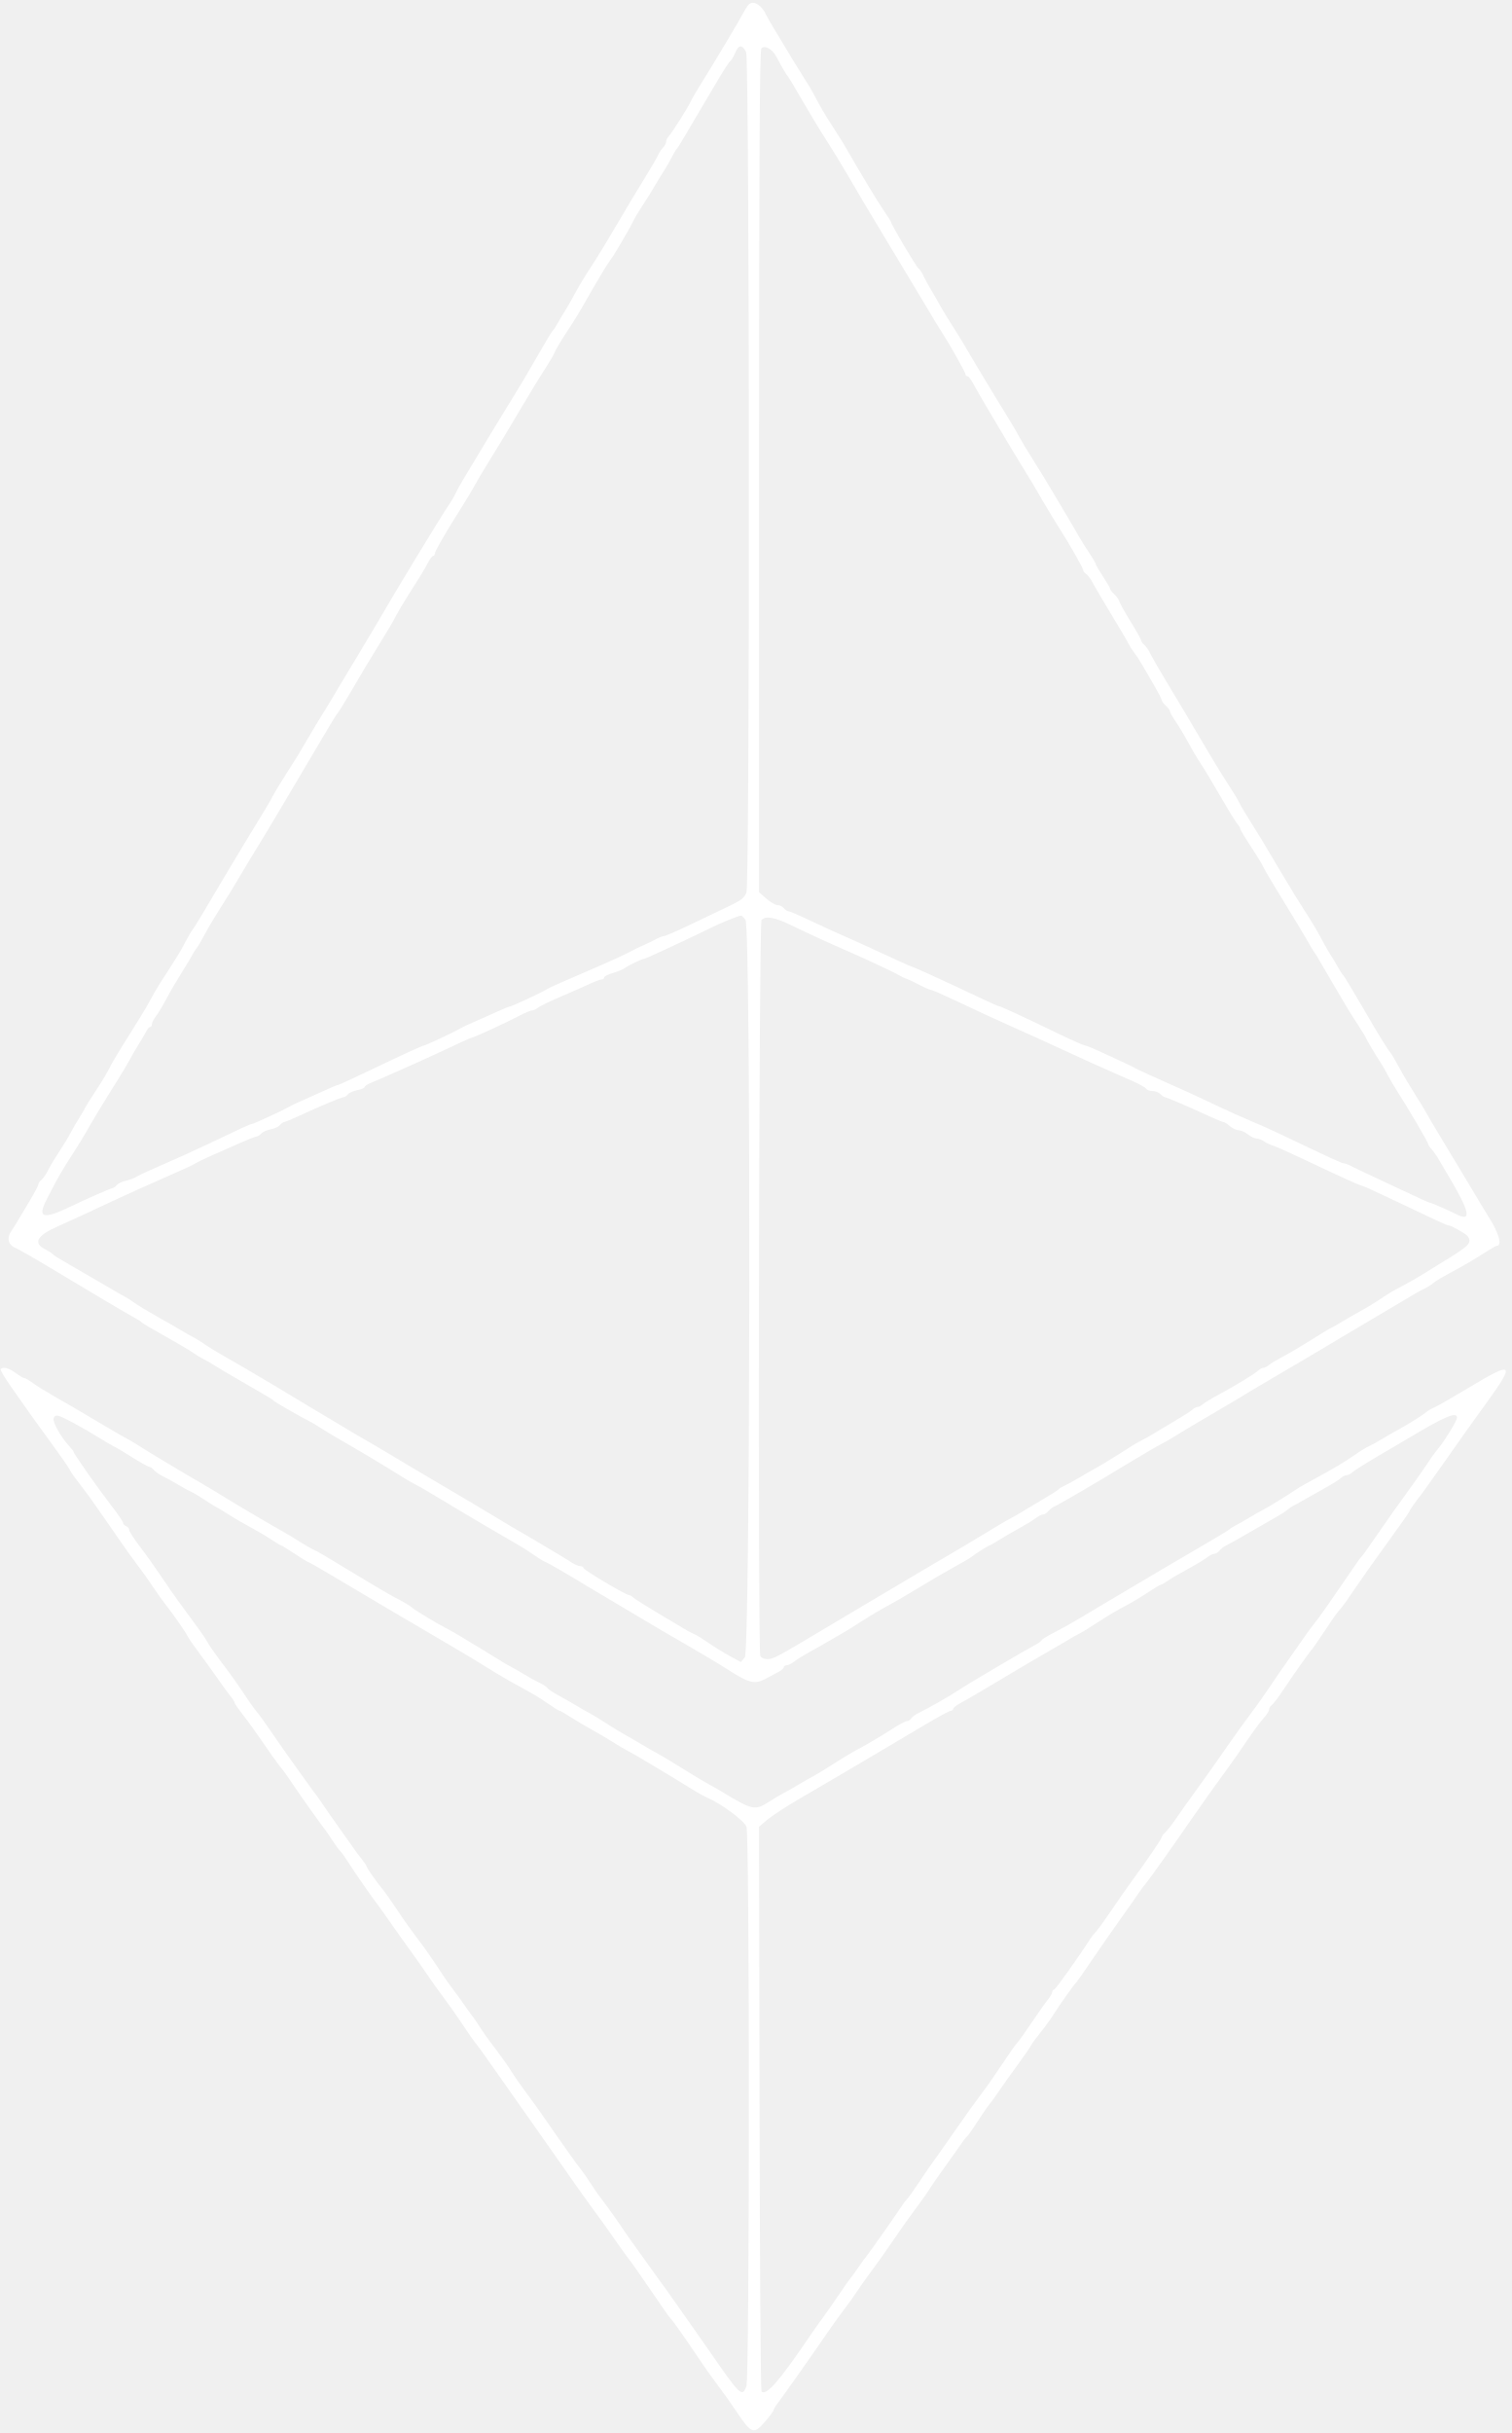
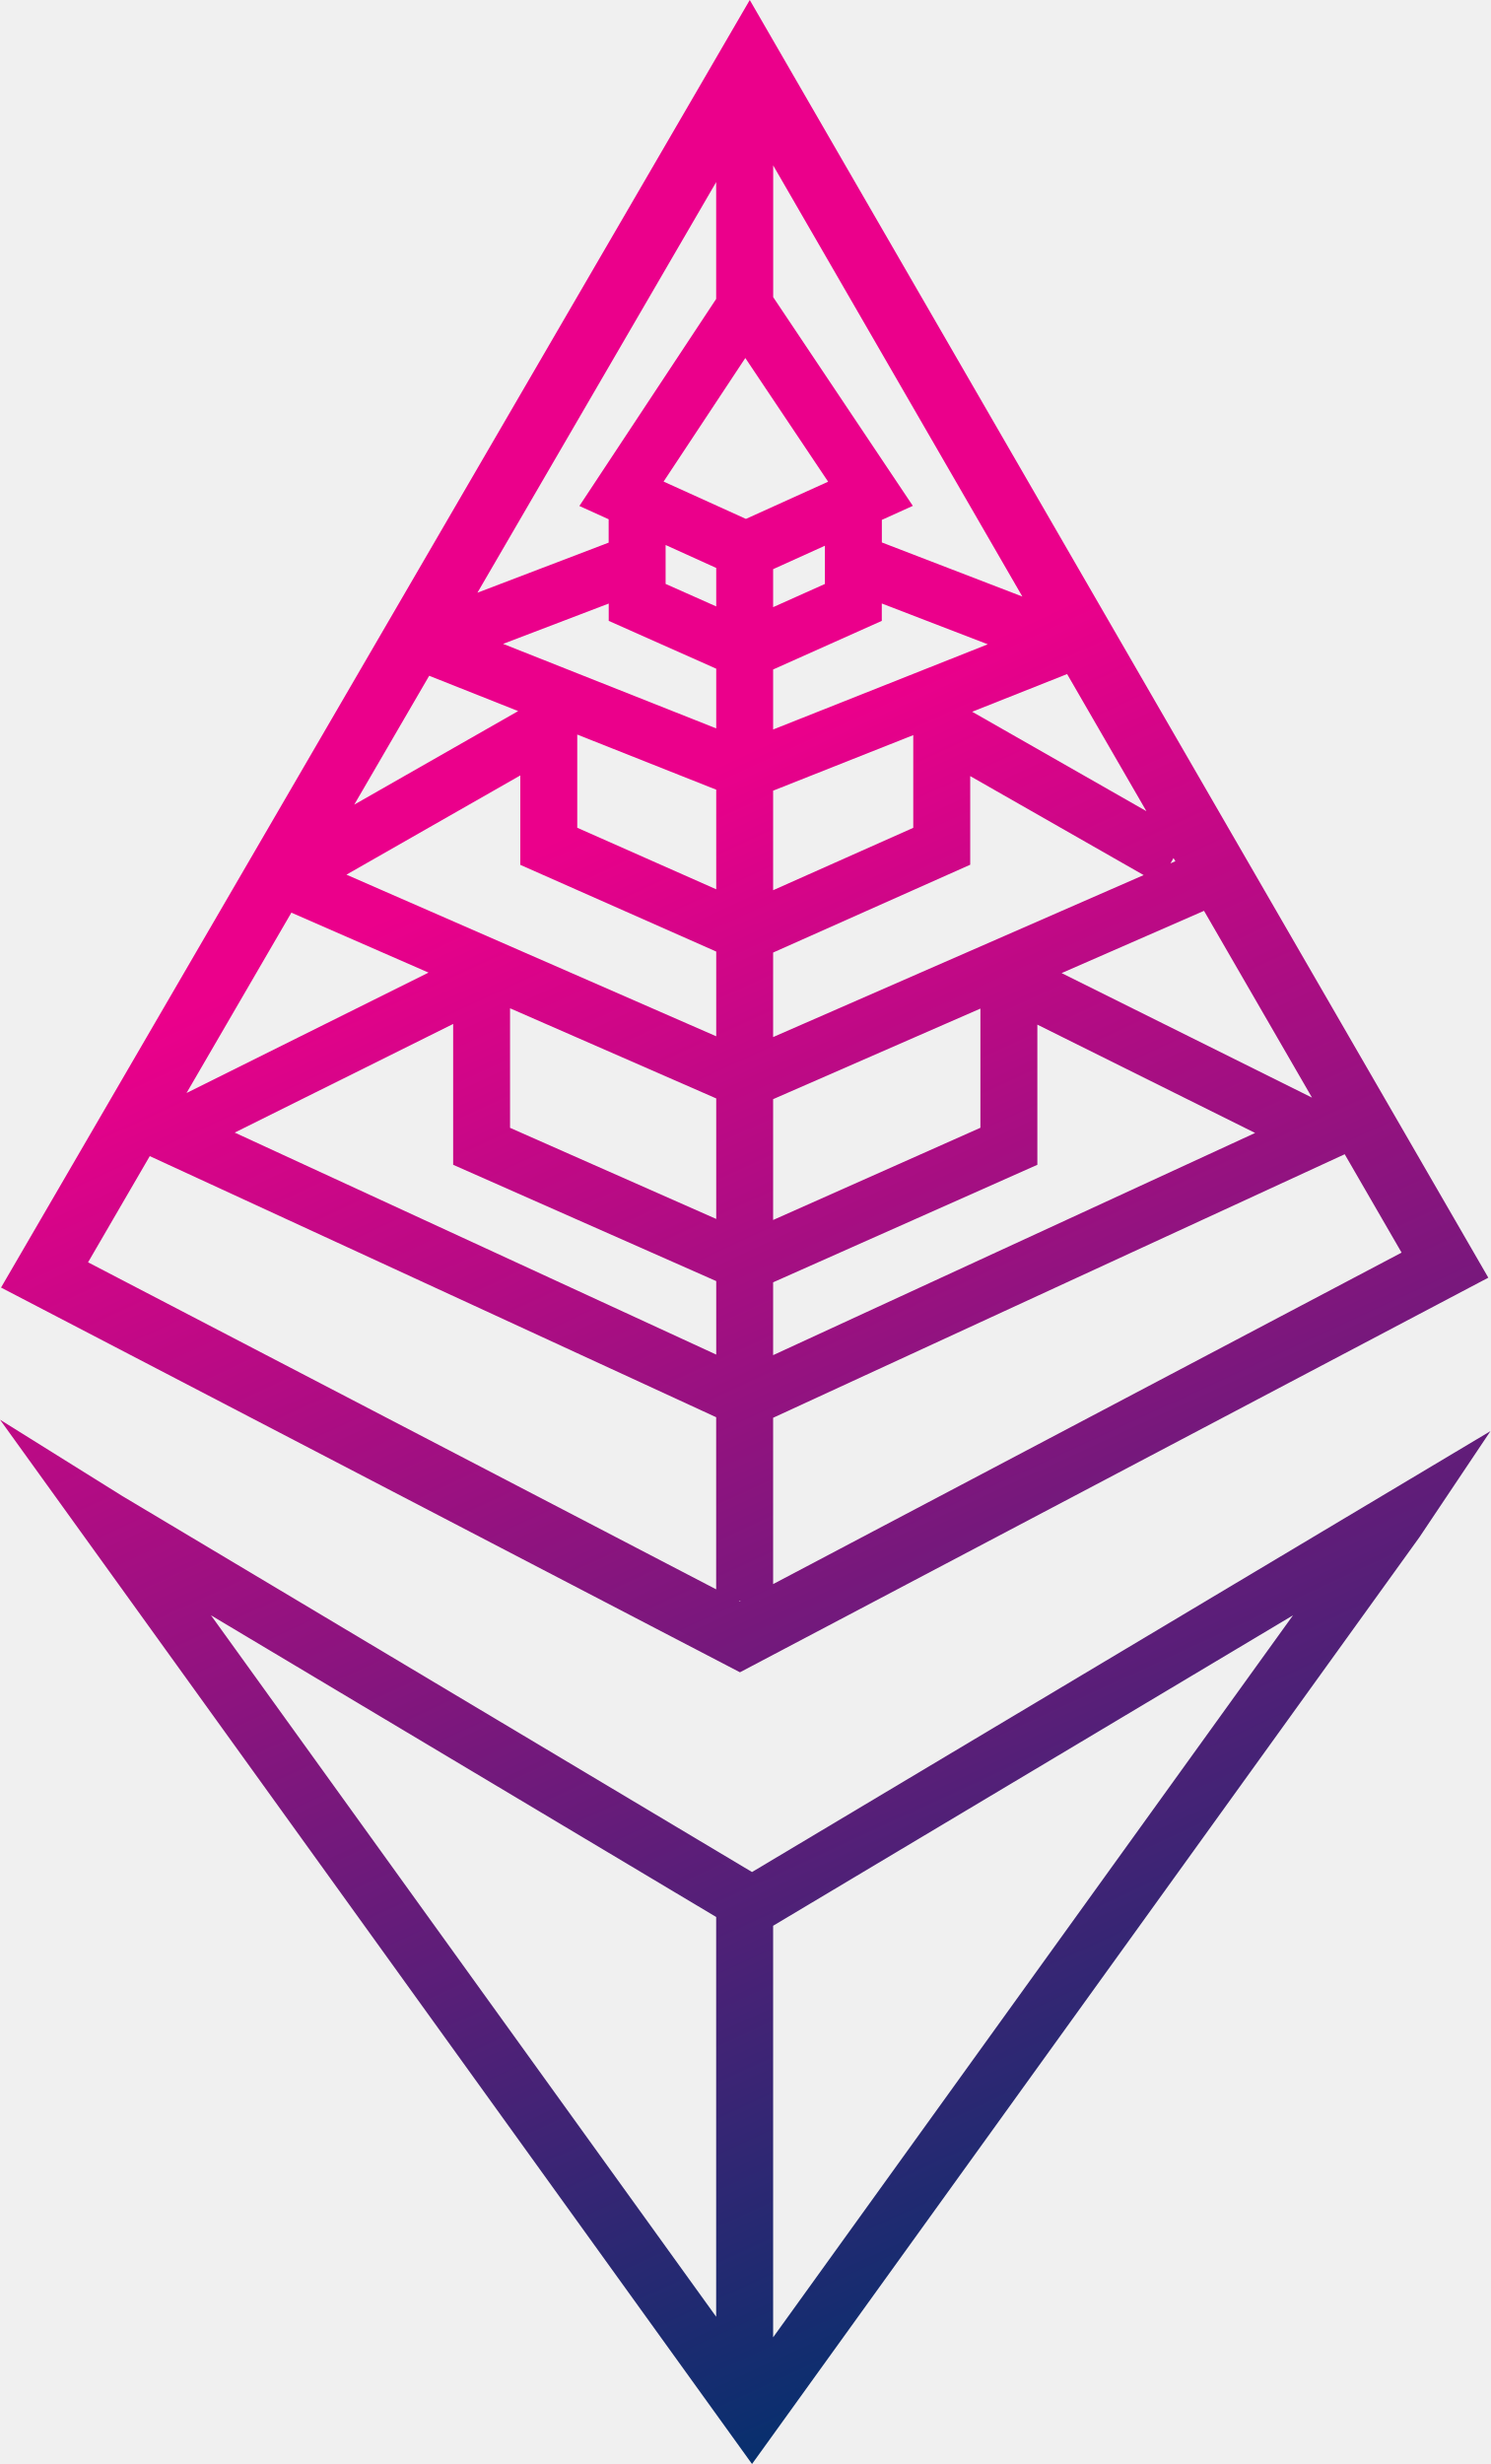
- <svg xmlns="http://www.w3.org/2000/svg" width="251px" height="404px" viewBox="0 0 251 404" version="1.1">
-   <defs />
-   <g id="Page-1" stroke="none" stroke-width="1" fill="none" fill-rule="evenodd">
-     <path d="M124.494,0.642 C124.287,0.781 123.901,1.314 123.636,1.826 C122.974,3.11 118.474,10.661 116.63,13.587 C115.797,14.907 114.963,16.329 114.776,16.747 C114.311,17.784 111.617,22.057 111.075,22.616 C110.834,22.865 110.636,23.278 110.636,23.535 C110.636,23.791 110.405,24.231 110.123,24.513 C109.84,24.795 109.454,25.385 109.263,25.824 C109.071,26.262 108.006,28.088 106.893,29.881 C105.78,31.673 103.746,35.069 102.372,37.427 C100.998,39.786 99.111,42.873 98.179,44.288 C97.247,45.703 96.034,47.71 95.484,48.748 C94.932,49.785 94.185,51.097 93.824,51.663 C93.462,52.229 92.908,53.156 92.592,53.722 C92.278,54.288 91.917,54.828 91.791,54.922 C91.665,55.016 90.504,56.946 89.212,59.21 C87.92,61.474 86.184,64.407 85.354,65.728 C84.103,67.718 80.457,73.737 76.775,79.888 C76.356,80.591 75.857,81.514 75.668,81.941 C75.478,82.368 75.029,83.14 74.67,83.656 C73.383,85.502 65.295,98.824 62.449,103.787 C62.071,104.444 60.711,106.724 59.424,108.853 C58.138,110.982 56.948,112.955 56.78,113.238 C56.612,113.521 55.889,114.737 55.174,115.941 C54.459,117.144 53.612,118.534 53.291,119.028 C52.971,119.522 52.078,121.008 51.308,122.328 C49.533,125.371 49.428,125.544 47.322,128.845 C46.359,130.355 45.469,131.822 45.343,132.105 C45.218,132.388 44.771,133.192 44.35,133.893 C43.185,135.834 41.265,138.99 40.498,140.224 C40.121,140.832 38.685,143.228 37.307,145.55 C35.929,147.872 34.205,150.774 33.476,152.001 C32.747,153.227 32.018,154.385 31.855,154.574 C31.691,154.762 31.201,155.611 30.766,156.46 C30.028,157.898 29.559,158.661 26.68,163.111 C26.083,164.033 25.274,165.422 24.881,166.198 C24.488,166.974 22.94,169.538 21.439,171.897 C19.94,174.255 18.473,176.704 18.18,177.34 C17.887,177.975 16.915,179.602 16.019,180.955 C15.123,182.309 14.287,183.641 14.161,183.917 C14.036,184.192 13.543,185.035 13.066,185.79 C12.589,186.544 11.966,187.625 11.68,188.191 C11.396,188.757 10.55,190.146 9.803,191.278 C9.056,192.41 8.219,193.812 7.943,194.393 C7.667,194.974 7.201,195.648 6.907,195.893 C6.613,196.136 6.373,196.484 6.373,196.663 C6.373,196.843 5.717,198.086 4.915,199.425 C4.113,200.765 3.223,202.258 2.934,202.744 C2.647,203.23 2.151,204.017 1.832,204.493 C1.086,205.606 1.384,206.74 2.549,207.21 C3.048,207.413 5.618,208.878 8.259,210.468 C15.262,214.683 21.385,218.308 22.433,218.86 C22.937,219.125 23.427,219.446 23.521,219.573 C23.616,219.7 25.313,220.705 27.294,221.807 C29.275,222.909 31.358,224.137 31.924,224.536 C32.49,224.935 33.339,225.451 33.81,225.683 C34.282,225.914 35.131,226.403 35.697,226.769 C36.263,227.135 37.883,228.097 39.298,228.907 C40.713,229.719 42.12,230.537 42.426,230.725 C42.731,230.915 43.503,231.362 44.141,231.719 C44.778,232.075 45.377,232.471 45.471,232.601 C45.616,232.799 49.993,235.306 51.64,236.134 C51.925,236.277 52.622,236.698 53.188,237.067 C54.222,237.743 56.094,238.861 57.794,239.818 C59.472,240.762 64.83,243.978 66.393,244.979 C67.242,245.522 68.399,246.201 68.965,246.487 C69.531,246.773 70.225,247.157 70.508,247.339 C70.791,247.521 71.77,248.104 72.682,248.633 C73.595,249.161 74.703,249.826 75.145,250.109 C75.892,250.588 84.416,255.6 86.061,256.528 C86.468,256.757 87.031,257.101 87.314,257.293 C89.282,258.63 90.456,259.371 90.603,259.371 C90.766,259.371 94.973,261.809 97.409,263.315 C98.02,263.693 100.49,265.159 102.9,266.574 C105.308,267.989 107.643,269.379 108.088,269.662 C108.533,269.945 111.025,271.398 113.625,272.892 C116.225,274.386 119.356,276.254 120.582,277.043 C124.482,279.553 125.323,279.761 127.27,278.703 C127.836,278.395 128.724,277.922 129.242,277.651 C129.761,277.38 130.186,277.015 130.186,276.84 C130.186,276.665 130.396,276.522 130.654,276.522 C130.911,276.522 131.49,276.234 131.94,275.882 C132.39,275.53 133.572,274.797 134.566,274.252 C135.562,273.708 136.951,272.922 137.653,272.505 C138.356,272.089 139.394,271.487 139.96,271.17 C140.526,270.853 141.992,269.942 143.218,269.146 C144.445,268.351 146.374,267.207 147.506,266.606 C148.637,266.004 150.952,264.655 152.65,263.608 C154.348,262.561 156.894,261.071 158.309,260.298 C159.724,259.524 161.036,258.765 161.224,258.612 C161.832,258.116 164.165,256.626 164.333,256.626 C164.423,256.626 165.149,256.214 165.947,255.71 C166.745,255.206 168.247,254.332 169.284,253.769 C170.322,253.204 171.538,252.459 171.989,252.112 C172.439,251.765 172.999,251.481 173.233,251.481 C173.467,251.481 173.866,251.232 174.118,250.928 C174.37,250.624 174.814,250.277 175.103,250.156 C175.876,249.834 181.84,246.358 186.947,243.25 C189.4,241.757 192.023,240.221 192.778,239.836 C193.532,239.451 194.555,238.865 195.052,238.534 C195.548,238.202 198.067,236.696 200.649,235.187 C203.232,233.677 205.708,232.211 206.151,231.928 C206.594,231.645 209.063,230.178 211.635,228.669 C216.692,225.703 216.564,225.779 222.943,221.98 C225.319,220.565 227.529,219.253 227.855,219.064 C229.125,218.328 234.649,215.056 235.135,214.75 C235.418,214.573 236.035,214.245 236.507,214.021 C236.978,213.798 237.624,213.398 237.94,213.135 C238.529,212.645 239.046,212.342 242.564,210.426 C243.665,209.826 245.41,208.784 246.442,208.111 C247.472,207.438 248.419,206.886 248.545,206.886 C249.557,206.886 248.98,204.773 247.215,202.02 C246.89,201.514 245.467,199.153 244.052,196.776 C242.637,194.398 240.522,190.877 239.351,188.95 C238.18,187.023 237.066,185.138 236.876,184.761 C236.687,184.383 235.841,182.994 234.999,181.673 C234.156,180.353 232.978,178.362 232.381,177.249 C231.783,176.137 231.154,175.056 230.981,174.848 C230.362,174.103 229.065,171.993 226.216,167.094 C224.625,164.359 223.224,162.043 223.103,161.949 C222.983,161.854 222.626,161.314 222.311,160.748 C221.996,160.182 221.439,159.256 221.074,158.69 C220.708,158.124 220.167,157.198 219.87,156.632 C218.866,154.714 217.976,153.207 216.629,151.143 C215.891,150.011 214.389,147.568 213.292,145.713 C209.925,140.019 209.306,138.995 206.747,134.896 C206.318,134.21 205.872,133.417 205.753,133.134 C205.636,132.851 204.736,131.384 203.756,129.875 C202.775,128.366 200.851,125.201 199.479,122.843 C198.107,120.485 195.768,116.548 194.279,114.096 C192.792,111.643 191.352,109.161 191.081,108.58 C190.81,107.999 190.348,107.324 190.054,107.08 C189.76,106.836 189.52,106.498 189.52,106.329 C189.52,106.16 188.762,104.799 187.835,103.305 C186.908,101.81 186.055,100.289 185.939,99.926 C185.824,99.562 185.425,98.988 185.052,98.651 C184.679,98.314 184.375,97.921 184.375,97.778 C184.375,97.635 183.835,96.698 183.175,95.695 C182.514,94.693 181.974,93.76 181.974,93.624 C181.974,93.488 181.474,92.635 180.861,91.73 C180.249,90.824 179.516,89.656 179.232,89.135 C178.948,88.613 177.588,86.298 176.208,83.989 C174.829,81.681 173.519,79.483 173.296,79.106 C173.074,78.729 172.236,77.384 171.432,76.117 C170.63,74.851 169.656,73.23 169.268,72.516 C168.522,71.142 168.511,71.123 166.366,67.626 C164.833,65.127 164.873,65.193 162.351,60.998 C161.354,59.34 160.303,57.564 160.015,57.053 C159.727,56.541 158.894,55.198 158.165,54.068 C157.436,52.938 156.515,51.42 156.117,50.695 C155.72,49.97 155.052,48.81 154.634,48.119 C154.217,47.427 153.641,46.373 153.357,45.778 C153.072,45.182 152.713,44.641 152.559,44.577 C152.272,44.456 148.02,37.299 148.02,36.936 C148.02,36.825 147.501,35.996 146.868,35.094 C145.91,33.732 142.667,28.354 140.459,24.468 C140.168,23.955 139.23,22.454 138.374,21.133 C136.887,18.838 136.362,17.942 135.158,15.645 C134.861,15.079 134.17,13.921 133.621,13.072 C132.751,11.726 130.773,8.477 128.23,4.217 C127.815,3.522 127.367,2.721 127.235,2.438 C126.528,0.914 125.294,0.105 124.494,0.642 M123.921,8.64 C124.501,9.775 124.555,146.523 123.976,148.184 C123.665,149.076 123.127,149.494 120.975,150.516 C119.533,151.202 116.631,152.587 114.527,153.597 C112.422,154.605 110.517,155.431 110.292,155.431 C110.069,155.431 109.475,155.658 108.974,155.935 C108.474,156.212 107.524,156.672 106.863,156.957 C106.203,157.242 105.432,157.612 105.149,157.779 C104.36,158.245 101.177,159.707 97.946,161.09 C96.343,161.776 94.568,162.544 94.002,162.796 C93.436,163.048 92.587,163.423 92.116,163.628 C91.644,163.834 91.027,164.144 90.744,164.317 C89.889,164.842 85.052,167.094 84.78,167.094 C84.641,167.094 83.65,167.494 82.577,167.982 C80.75,168.813 79.806,169.232 77.711,170.146 C77.239,170.351 76.622,170.662 76.339,170.835 C75.544,171.323 70.656,173.612 70.41,173.612 C70.165,173.612 66.927,175.101 60.625,178.112 C58.301,179.221 56.318,180.13 56.218,180.13 C56.038,180.13 55.184,180.496 51.816,182.016 C50.873,182.442 49.716,182.962 49.244,183.172 C48.773,183.383 48.155,183.694 47.872,183.864 C47.065,184.346 42.065,186.647 41.821,186.647 C41.564,186.647 40.216,187.264 34.785,189.864 C32.586,190.917 29.133,192.485 27.113,193.348 C25.093,194.211 23.111,195.125 22.709,195.38 C22.307,195.634 21.487,195.944 20.887,196.069 C20.287,196.194 19.612,196.518 19.388,196.789 C19.163,197.06 18.857,197.281 18.709,197.281 C18.462,197.281 14.533,199.003 12.032,200.207 C7.095,202.585 6.122,202.327 7.793,199.082 C9.74,195.305 10.196,194.509 12.123,191.529 C13.067,190.071 14.13,188.337 14.487,187.676 C15.161,186.425 17.181,183.093 19.647,179.167 C20.439,177.904 21.325,176.408 21.616,175.842 C21.907,175.276 22.535,174.195 23.012,173.44 C23.49,172.686 24.055,171.721 24.27,171.296 C24.485,170.872 24.79,170.525 24.948,170.525 C25.107,170.525 25.236,170.314 25.236,170.056 C25.236,169.799 25.531,169.213 25.891,168.755 C26.251,168.297 27.032,167.003 27.623,165.878 C28.216,164.755 29.384,162.755 30.218,161.434 C31.052,160.114 31.839,158.801 31.967,158.518 C32.095,158.235 32.391,157.772 32.623,157.489 C32.856,157.206 33.496,156.123 34.045,155.083 C34.595,154.043 35.74,152.113 36.589,150.795 C37.437,149.477 38.664,147.494 39.315,146.389 C40.91,143.679 41.652,142.446 43.071,140.148 C43.731,139.079 44.58,137.677 44.957,137.033 C45.334,136.388 46.86,133.82 48.346,131.324 C49.834,128.83 52.135,124.935 53.462,122.671 C54.788,120.407 55.973,118.478 56.096,118.383 C56.219,118.289 57.158,116.775 58.184,115.019 C60.381,111.256 61.015,110.195 62.62,107.596 C64.506,104.539 65.295,103.198 65.858,102.089 C66.145,101.523 67.02,100.057 67.802,98.831 C69.989,95.4 70.455,94.632 71.083,93.428 C71.403,92.815 71.79,92.313 71.944,92.313 C72.097,92.313 72.223,92.134 72.223,91.914 C72.223,91.514 74.039,88.385 76.87,83.909 C77.705,82.588 78.625,81.044 78.916,80.478 C79.206,79.912 80.354,77.983 81.469,76.19 C82.583,74.398 84.16,71.795 84.975,70.408 C85.79,69.019 86.846,67.244 87.323,66.463 C87.798,65.681 88.493,64.529 88.866,63.903 C89.238,63.277 90.063,61.965 90.697,60.987 C91.332,60.009 91.974,58.888 92.124,58.496 C92.275,58.103 93.145,56.636 94.057,55.237 C95.972,52.301 95.787,52.606 98.423,47.995 C99.534,46.05 100.785,43.996 101.202,43.43 C101.619,42.864 102.22,41.938 102.539,41.372 C102.858,40.806 103.489,39.726 103.944,38.971 C104.398,38.216 104.933,37.24 105.132,36.801 C105.331,36.362 105.918,35.356 106.436,34.566 C107.65,32.713 108.073,32.034 108.927,30.567 C109.312,29.906 109.929,28.903 110.299,28.337 C110.669,27.771 111.243,26.768 111.575,26.107 C111.908,25.447 112.275,24.829 112.39,24.735 C112.506,24.641 113.124,23.662 113.762,22.56 C114.401,21.458 115.193,20.108 115.523,19.559 C116.64,17.702 117.319,16.555 119.144,13.446 C120.145,11.74 121.111,10.253 121.292,10.141 C121.473,10.029 121.849,9.395 122.126,8.73 C122.684,7.395 123.271,7.365 123.921,8.64 M128.948,9.418 C129.855,11.13 130.684,12.543 130.889,12.729 C130.992,12.823 132.055,14.598 133.25,16.674 C134.444,18.749 136.221,21.682 137.198,23.191 C138.174,24.701 139.812,27.381 140.838,29.146 C141.865,30.911 143.013,32.871 143.39,33.501 C144.298,35.015 147.668,40.632 148.535,42.075 C148.912,42.702 150.069,44.625 151.107,46.346 C152.144,48.068 153.33,50.046 153.742,50.741 C155.292,53.359 155.945,54.434 156.518,55.31 C157.698,57.112 160.367,61.864 160.367,62.163 C160.367,62.331 160.509,62.469 160.682,62.469 C160.855,62.469 161.279,63.012 161.625,63.675 C161.97,64.338 163.411,66.824 164.826,69.198 C166.24,71.573 167.707,74.037 168.084,74.674 C168.461,75.311 169.464,76.955 170.313,78.327 C171.162,79.699 171.976,81.053 172.121,81.336 C172.266,81.619 172.758,82.468 173.213,83.222 C173.668,83.977 174.364,85.135 174.759,85.795 C175.154,86.456 175.742,87.406 176.067,87.907 C177.498,90.113 179.916,94.369 179.916,94.681 C179.916,94.869 180.125,95.146 180.379,95.297 C180.633,95.448 181.058,95.984 181.323,96.488 C181.74,97.285 183.858,100.866 186.331,104.956 C186.746,105.644 187.286,106.592 187.531,107.063 C187.776,107.535 188.2,108.187 188.473,108.511 C188.745,108.836 189.363,109.788 189.845,110.626 C190.326,111.464 191.222,113.01 191.835,114.061 C192.448,115.112 192.949,116.105 192.949,116.267 C192.949,116.429 193.258,116.842 193.635,117.183 C194.013,117.524 194.321,117.945 194.321,118.118 C194.321,118.29 194.764,119.076 195.304,119.865 C195.845,120.654 196.756,122.183 197.331,123.261 C197.904,124.34 198.818,125.884 199.361,126.692 C199.904,127.5 201.418,130.012 202.726,132.276 C204.033,134.54 205.301,136.597 205.542,136.846 C205.784,137.095 205.982,137.431 205.982,137.593 C205.982,137.754 206.76,139.061 207.71,140.495 C208.66,141.931 209.59,143.447 209.777,143.865 C209.964,144.283 210.846,145.811 211.736,147.258 C214.056,151.028 217.059,156.014 217.545,156.902 C217.774,157.32 218.127,157.892 218.329,158.175 C218.532,158.458 218.885,159.029 219.114,159.443 C219.343,159.857 220.425,161.71 221.519,163.559 C222.613,165.409 223.689,167.232 223.91,167.609 C224.131,167.986 224.895,169.188 225.608,170.279 C226.321,171.369 226.904,172.331 226.904,172.416 C226.904,172.553 228.413,175.083 229.568,176.879 C229.808,177.252 230.238,178.02 230.524,178.586 C230.811,179.152 231.492,180.31 232.039,181.159 C233.801,183.896 237.193,189.674 237.193,189.938 C237.193,190.079 237.449,190.478 237.762,190.825 C238.076,191.171 238.5,191.746 238.705,192.101 C238.911,192.457 239.696,193.784 240.451,195.051 C244.203,201.351 244.535,203.025 241.742,201.561 C240.57,200.947 237.639,199.683 237.388,199.683 C237.286,199.683 235.387,198.819 233.168,197.764 C230.949,196.708 228.284,195.459 227.247,194.987 C226.209,194.516 224.95,193.912 224.45,193.647 C223.949,193.382 223.376,193.165 223.175,193.165 C222.851,193.165 221.232,192.42 212.327,188.174 C211.007,187.544 208.923,186.618 207.697,186.116 C206.471,185.615 203.924,184.468 202.038,183.568 C200.152,182.667 197.914,181.624 197.065,181.247 C191.571,178.811 188.94,177.613 188.491,177.341 C188.208,177.169 187.436,176.788 186.776,176.493 C186.116,176.199 184.451,175.43 183.076,174.785 C181.701,174.14 180.415,173.612 180.217,173.612 C180.02,173.612 177.98,172.705 175.686,171.595 C169.962,168.827 166.214,167.094 165.953,167.094 C165.832,167.094 164.565,166.542 163.137,165.867 C161.707,165.191 159.921,164.347 159.167,163.991 C156.183,162.58 151.744,160.577 151.602,160.577 C151.519,160.577 150.41,160.096 149.136,159.508 C144.074,157.173 142.642,156.519 141.161,155.863 C140.312,155.487 139,154.905 138.245,154.572 C137.491,154.237 135.622,153.368 134.091,152.64 C132.561,151.911 131.153,151.315 130.961,151.315 C130.769,151.315 130.42,151.083 130.186,150.8 C129.951,150.517 129.474,150.286 129.127,150.286 C128.779,150.286 127.949,149.806 127.282,149.221 L126.07,148.156 L126.07,78.282 C126.07,27.066 126.173,8.304 126.455,8.022 C127.032,7.444 128.27,8.137 128.948,9.418 M123.821,152.763 C124.735,154.068 124.623,274.056 123.708,275.188 L123.06,275.987 L121.221,274.991 C120.209,274.443 118.64,273.475 117.734,272.841 C116.828,272.208 115.747,271.541 115.333,271.362 C114.919,271.182 114.349,270.892 114.066,270.717 C113.783,270.541 111.777,269.347 109.607,268.062 C107.438,266.777 105.459,265.531 105.209,265.292 C104.961,265.054 104.629,264.859 104.472,264.859 C103.94,264.859 96.917,260.688 96.917,260.371 C96.917,260.198 96.671,260.057 96.37,260.057 C96.069,260.057 95.413,259.776 94.913,259.433 C94.096,258.874 87.357,254.865 84.987,253.529 C84.475,253.24 83.67,252.758 83.198,252.457 C82.339,251.908 76.011,248.139 73.786,246.85 C72.506,246.109 64.743,241.501 62.681,240.258 C61.987,239.84 60.922,239.222 60.314,238.885 C59.707,238.549 57.809,237.425 56.098,236.387 C54.387,235.35 52.569,234.265 52.059,233.976 C51.548,233.688 50.745,233.205 50.273,232.904 C49.801,232.603 47.757,231.372 45.73,230.17 C40.661,227.162 40.04,226.799 37.359,225.278 C36.068,224.545 34.548,223.613 33.982,223.208 C33.416,222.803 32.567,222.276 32.096,222.037 C31.624,221.799 30.677,221.264 29.991,220.849 C29.305,220.433 27.53,219.415 26.046,218.585 C24.563,217.755 22.887,216.741 22.321,216.33 C21.755,215.919 21.06,215.472 20.778,215.334 C20.495,215.198 19.699,214.746 19.009,214.331 C18.319,213.915 16.544,212.885 15.065,212.04 C13.585,211.197 12.125,210.347 11.819,210.154 C11.514,209.961 10.742,209.51 10.104,209.154 C9.467,208.797 8.868,208.395 8.773,208.258 C8.679,208.122 8.1,207.754 7.487,207.44 C5.445,206.393 6.145,205.15 9.643,203.614 C10.768,203.12 12.615,202.283 13.747,201.754 C19.499,199.066 21.118,198.316 23.007,197.467 C24.139,196.957 25.373,196.412 25.751,196.255 C26.128,196.098 27.44,195.511 28.666,194.952 C29.892,194.393 31.127,193.841 31.41,193.724 C31.693,193.607 32.156,193.363 32.439,193.179 C32.722,192.997 33.879,192.438 35.011,191.937 C36.143,191.437 38.251,190.505 39.697,189.867 C41.141,189.228 42.473,188.705 42.656,188.705 C42.837,188.705 43.165,188.49 43.384,188.227 C43.602,187.964 44.3,187.651 44.935,187.531 C45.569,187.412 46.277,187.088 46.508,186.809 C46.739,186.531 47.056,186.304 47.213,186.304 C47.37,186.304 48.47,185.852 49.657,185.299 C53.024,183.732 56.7,182.188 57.062,182.188 C57.243,182.188 57.57,181.973 57.788,181.709 C58.007,181.446 58.72,181.13 59.374,181.008 C60.027,180.885 60.562,180.656 60.562,180.498 C60.562,180.341 61.064,180.015 61.677,179.773 C62.29,179.53 63.795,178.881 65.021,178.33 C66.247,177.778 67.945,177.024 68.794,176.653 C69.642,176.282 70.954,175.687 71.709,175.332 C76.109,173.258 78.354,172.24 78.529,172.24 C78.81,172.24 84.435,169.637 86.336,168.627 C87.212,168.161 88.126,167.78 88.366,167.78 C88.607,167.78 89.047,167.577 89.345,167.328 C89.643,167.079 91.43,166.216 93.316,165.41 C95.202,164.604 97.373,163.649 98.14,163.289 C98.907,162.929 99.718,162.635 99.941,162.635 C100.164,162.635 100.347,162.487 100.347,162.306 C100.347,162.125 101.003,161.789 101.805,161.56 C102.606,161.331 103.494,160.965 103.777,160.746 C104.323,160.324 106.659,159.205 106.995,159.205 C107.105,159.205 108.547,158.571 110.201,157.796 C111.855,157.021 114.057,155.99 115.095,155.505 C116.132,155.02 117.586,154.317 118.325,153.944 C119.619,153.29 122.559,152.101 123.049,152.033 C123.18,152.015 123.528,152.344 123.821,152.763 M131.254,153.557 C135.469,155.577 136.899,156.232 141.332,158.175 C144.373,159.508 148.863,161.623 149.392,161.972 C149.675,162.159 150.198,162.408 150.554,162.526 C150.91,162.643 151.883,163.102 152.716,163.545 C153.549,163.988 154.38,164.35 154.564,164.35 C154.748,164.35 156.553,165.133 158.576,166.089 C162.74,168.059 165.399,169.289 167.398,170.17 C169.893,171.27 175.575,173.852 178.373,175.158 C180.098,175.963 182.833,177.196 185.061,178.173 C185.721,178.462 187.129,179.081 188.19,179.547 C189.25,180.014 190.224,180.568 190.353,180.777 C190.483,180.987 190.955,181.159 191.402,181.159 C191.848,181.159 192.446,181.39 192.729,181.673 C193.012,181.956 193.345,182.188 193.467,182.188 C193.729,182.188 197.659,183.871 200.753,185.309 C201.933,185.856 203.028,186.304 203.187,186.304 C203.347,186.304 203.833,186.613 204.267,186.99 C204.702,187.368 205.357,187.676 205.723,187.676 C206.089,187.676 206.781,187.985 207.261,188.362 C207.74,188.74 208.387,189.049 208.696,189.049 C209.006,189.049 209.564,189.259 209.936,189.517 C210.308,189.774 210.998,190.102 211.47,190.246 C211.941,190.388 214.102,191.349 216.271,192.379 C222.573,195.374 226.031,196.938 226.351,196.938 C226.46,196.938 228.366,197.804 230.585,198.863 C238.635,202.7 240.27,203.456 240.535,203.456 C240.99,203.456 243.522,204.891 243.79,205.3 C244.525,206.427 244.066,206.87 238.98,209.943 C238.17,210.432 236.953,211.188 236.274,211.624 C235.595,212.062 234.174,212.874 233.116,213.431 C231.108,214.485 230.998,214.551 228.83,215.99 C228.098,216.477 226.786,217.262 225.915,217.735 C225.044,218.207 223.714,218.974 222.959,219.437 C222.205,219.9 221.356,220.381 221.073,220.506 C220.79,220.63 219.324,221.516 217.815,222.474 C216.306,223.432 214.222,224.661 213.185,225.205 C212.147,225.751 211.055,226.405 210.757,226.66 C210.459,226.916 210.046,227.125 209.838,227.125 C209.631,227.125 209.257,227.318 209.008,227.554 C208.4,228.13 205.292,230.029 202.553,231.501 C201.326,232.158 200.08,232.911 199.782,233.17 C199.484,233.43 199.071,233.643 198.863,233.643 C198.656,233.643 198.282,233.839 198.033,234.079 C197.784,234.318 196.422,235.192 195.007,236.02 C193.592,236.849 192.049,237.771 191.577,238.07 C191.106,238.37 190.334,238.805 189.863,239.038 C189.391,239.271 188.696,239.656 188.319,239.894 C187.942,240.131 186.63,240.961 185.404,241.737 C184.178,242.513 182.557,243.485 181.803,243.897 C181.048,244.309 179.814,245.018 179.059,245.472 C178.304,245.928 177.305,246.472 176.837,246.682 C176.369,246.893 175.906,247.175 175.808,247.31 C175.71,247.446 174.472,248.233 173.057,249.059 C171.642,249.886 170.099,250.806 169.627,251.105 C169.156,251.405 168.384,251.849 167.912,252.092 C167.441,252.336 166.493,252.877 165.807,253.295 C162.612,255.24 158.185,257.886 157.185,258.449 C156.577,258.791 155.52,259.408 154.837,259.821 C153.684,260.516 146.408,264.829 143.733,266.403 C143.092,266.78 140.627,268.247 138.258,269.662 C128.706,275.366 128.469,275.493 127.435,275.493 C126.886,275.493 126.398,275.264 126.278,274.95 C125.844,273.82 126.045,153.192 126.481,152.755 C127.183,152.054 128.62,152.295 131.254,153.557 M0.111,227.328 C-0.001,227.439 0.741,228.713 1.758,230.158 C2.776,231.603 3.96,233.288 4.39,233.902 C5.425,235.38 5.61,235.637 8.575,239.702 C9.974,241.619 11.306,243.539 11.536,243.968 C11.765,244.397 12.088,244.912 12.254,245.113 C12.419,245.314 13.013,246.095 13.575,246.85 C14.137,247.604 14.715,248.376 14.86,248.565 C15.005,248.754 15.384,249.294 15.703,249.766 C16.022,250.237 16.833,251.395 17.506,252.338 C18.179,253.282 19.302,254.902 20.002,255.94 C20.701,256.978 21.979,258.753 22.84,259.885 C23.7,261.017 24.855,262.638 25.405,263.487 C25.955,264.336 26.888,265.648 27.48,266.403 C28.86,268.164 30.869,271.057 31.174,271.72 C31.304,272.003 32.104,273.16 32.952,274.293 C33.8,275.425 35.228,277.403 36.125,278.689 C37.021,279.976 38.025,281.35 38.355,281.744 C38.685,282.137 38.955,282.576 38.955,282.718 C38.955,282.861 39.579,283.768 40.342,284.734 C41.105,285.699 42.592,287.758 43.647,289.31 C44.701,290.861 45.931,292.593 46.379,293.159 C47.454,294.513 47.528,294.615 48.73,296.418 C49.852,298.101 53.5,303.231 53.987,303.811 C54.153,304.01 54.735,304.859 55.279,305.698 C55.823,306.538 56.397,307.317 56.554,307.43 C56.711,307.545 57.33,308.415 57.929,309.365 C58.913,310.924 62.19,315.632 62.886,316.486 C63.039,316.674 63.917,317.909 64.835,319.23 C65.752,320.551 67.29,322.712 68.251,324.032 C69.211,325.353 70.459,327.128 71.022,327.977 C71.586,328.826 72.745,330.447 73.599,331.579 C74.452,332.711 75.918,334.795 76.857,336.21 C77.795,337.625 78.718,338.953 78.909,339.161 C79.099,339.369 79.842,340.372 80.56,341.391 C86.504,349.819 88.381,352.485 89.878,354.629 C94.997,361.957 97.572,365.598 98.804,367.247 C99.558,368.257 100.716,369.87 101.376,370.83 C102.585,372.589 104.216,374.851 104.734,375.488 C104.887,375.676 106.072,377.374 107.367,379.261 C110.682,384.092 111.127,384.727 111.333,384.921 C111.677,385.243 113.991,388.519 115.818,391.267 C116.82,392.777 118.349,394.938 119.214,396.07 C120.079,397.202 121.507,399.208 122.385,400.529 C124.777,404.12 125.185,404.269 126.991,402.205 C127.797,401.284 128.46,400.399 128.464,400.24 C128.467,400.081 128.788,399.541 129.175,399.039 C130.022,397.945 134.982,390.911 137.439,387.322 C138.408,385.907 139.683,384.132 140.274,383.377 C140.864,382.623 141.803,381.311 142.359,380.462 C142.917,379.613 144.059,378.008 144.897,376.897 C145.735,375.784 147.266,373.623 148.297,372.094 C149.328,370.564 150.809,368.464 151.586,367.426 C153.101,365.404 154.157,363.906 154.708,362.996 C154.897,362.685 155.977,361.143 157.109,359.569 C158.241,357.995 159.425,356.318 159.74,355.843 C160.056,355.368 160.445,354.885 160.605,354.771 C160.766,354.656 161.58,353.5 162.416,352.202 C163.252,350.903 164.101,349.668 164.303,349.457 C164.504,349.246 165.246,348.225 165.95,347.187 C166.655,346.15 168.081,344.143 169.121,342.728 C170.16,341.313 171.116,339.924 171.244,339.641 C171.373,339.358 172.106,338.354 172.873,337.411 C173.64,336.467 174.643,335.078 175.102,334.323 C175.879,333.047 178.484,329.394 178.894,329.006 C178.993,328.912 180.069,327.368 181.284,325.576 C182.499,323.784 184.7,320.619 186.176,318.544 C187.651,316.469 189.046,314.481 189.275,314.126 C189.504,313.772 189.969,313.155 190.309,312.754 C190.898,312.061 195.245,305.932 198.004,301.907 C199.385,299.891 202.813,295.084 204.332,293.032 C204.838,292.347 206.097,290.538 207.128,289.01 C208.159,287.483 209.403,285.801 209.894,285.273 C210.383,284.744 210.784,284.11 210.784,283.864 C210.784,283.619 210.979,283.294 211.219,283.143 C211.458,282.992 212.418,281.711 213.354,280.296 C214.934,277.905 217.586,274.172 217.985,273.778 C218.08,273.684 218.928,272.449 219.869,271.034 C221.71,268.267 221.997,267.867 222.788,266.97 C223.071,266.65 224.073,265.233 225.015,263.822 C225.957,262.412 228.388,258.978 230.416,256.192 C232.446,253.406 234.106,251.042 234.106,250.938 C234.106,250.78 235.183,249.253 236.262,247.879 C236.583,247.471 242.597,238.978 243.432,237.753 C243.752,237.285 245.319,235.104 246.913,232.908 C251.694,226.325 251.336,225.979 244.199,230.276 C241.383,231.972 238.728,233.497 238.298,233.667 C237.869,233.837 237.329,234.134 237.098,234.329 C236.371,234.94 234.078,236.394 232.431,237.288 C231.56,237.76 230.23,238.526 229.476,238.988 C228.721,239.451 227.765,239.975 227.351,240.151 C226.937,240.328 225.857,240.993 224.95,241.631 C223.408,242.714 221.511,243.848 218.672,245.384 C216.74,246.43 215.791,246.972 215.243,247.348 C213.95,248.23 210.529,250.334 209.755,250.722 C209.283,250.958 208.28,251.527 207.526,251.986 C206.771,252.445 205.768,253.017 205.296,253.259 C204.825,253.499 204.362,253.788 204.267,253.898 C204.173,254.009 202.659,254.939 200.902,255.963 C199.145,256.988 197.139,258.165 196.443,258.577 C195.748,258.99 194.692,259.607 194.097,259.949 C193.501,260.292 191.07,261.729 188.695,263.144 C186.32,264.559 183.847,266.025 183.2,266.403 C182.553,266.78 180.971,267.729 179.684,268.51 C178.397,269.291 176.391,270.415 175.226,271.005 C174.061,271.597 173.058,272.207 172.997,272.361 C172.935,272.516 172.47,272.859 171.961,273.124 C170.245,274.02 160.55,279.743 159.143,280.692 C157.798,281.598 154.256,283.618 152.479,284.491 C152.007,284.722 151.498,285.108 151.347,285.348 C151.196,285.588 150.88,285.784 150.644,285.784 C150.407,285.784 149.296,286.378 148.174,287.103 C146.229,288.361 143.916,289.718 141.675,290.916 C141.109,291.219 139.566,292.163 138.245,293.014 C136.925,293.864 135.459,294.754 134.987,294.991 C134.516,295.229 133.512,295.8 132.758,296.26 C132.003,296.722 130.923,297.338 130.357,297.629 C129.791,297.921 128.634,298.604 127.785,299.149 C125.382,300.688 125.001,300.61 119.949,297.545 C119.259,297.127 118.233,296.544 117.667,296.249 C117.101,295.954 115.172,294.796 113.38,293.674 C111.588,292.552 109.659,291.394 109.093,291.099 C108.527,290.804 107.446,290.188 106.692,289.73 C105.937,289.272 104.732,288.575 104.013,288.18 C103.294,287.787 101.828,286.894 100.755,286.196 C99.682,285.499 98.418,284.729 97.946,284.486 C97.475,284.243 96.471,283.669 95.717,283.211 C94.962,282.753 93.623,281.99 92.74,281.515 C91.858,281.04 91.037,280.492 90.916,280.297 C90.795,280.102 90.206,279.712 89.606,279.43 C89.006,279.149 87.897,278.539 87.143,278.076 C86.388,277.612 85.385,277.034 84.913,276.791 C84.442,276.547 83.67,276.104 83.198,275.804 C82.318,275.245 78.348,272.829 76.074,271.469 C75.371,271.048 74.41,270.512 73.938,270.278 C72.725,269.674 68.656,267.214 68.451,266.958 C68.261,266.723 66.692,265.799 65.364,265.141 C64.892,264.908 62.455,263.475 59.947,261.958 C53.031,257.774 52.899,257.696 52.09,257.335 C51.675,257.15 50.672,256.574 49.861,256.053 C49.05,255.534 47.963,254.871 47.446,254.581 C44.93,253.169 39.481,249.965 37.534,248.754 C36.335,248.007 34.505,246.906 33.467,246.308 C30.341,244.506 24.628,241.079 23.084,240.08 C22.287,239.565 21.403,239.039 21.12,238.912 C20.838,238.786 19.025,237.741 17.092,236.591 C12.368,233.78 11.624,233.345 8.893,231.796 C7.601,231.062 6.053,230.098 5.453,229.652 C4.852,229.206 4.226,228.84 4.061,228.84 C3.896,228.84 3.239,228.455 2.6,227.983 C1.478,227.155 0.533,226.906 0.111,227.328 M12.135,236.24 C13.398,236.913 15.281,237.997 16.319,238.649 C17.356,239.3 18.514,239.984 18.891,240.167 C19.268,240.352 19.882,240.696 20.254,240.932 C22.839,242.57 24.606,243.591 24.858,243.591 C25.02,243.591 25.352,243.831 25.595,244.125 C25.84,244.419 26.515,244.883 27.095,245.157 C27.676,245.43 28.769,246.031 29.523,246.491 C30.278,246.952 31.266,247.496 31.721,247.701 C32.174,247.906 33.178,248.501 33.95,249.022 C34.722,249.543 35.585,250.08 35.868,250.216 C36.151,250.352 37.077,250.912 37.926,251.461 C38.775,252.01 40.395,252.952 41.527,253.557 C42.659,254.161 44.249,255.098 45.06,255.641 C45.871,256.183 46.612,256.626 46.705,256.626 C46.8,256.626 47.806,257.244 48.942,257.998 C50.078,258.753 51.086,259.371 51.181,259.371 C51.277,259.371 52.974,260.335 54.953,261.514 C61.016,265.127 70.113,270.494 74.624,273.12 C76.982,274.493 79.914,276.257 81.141,277.041 C82.367,277.825 84.591,279.123 86.084,279.926 C87.576,280.73 89.273,281.71 89.856,282.105 C92.29,283.757 92.783,284.069 92.952,284.069 C93.051,284.069 93.945,284.589 94.938,285.223 C95.933,285.858 97.517,286.796 98.461,287.308 C99.404,287.819 100.87,288.684 101.719,289.228 C102.568,289.773 103.725,290.455 104.291,290.744 C104.857,291.033 105.86,291.603 106.52,292.01 C107.181,292.418 108.03,292.923 108.407,293.132 C109.028,293.477 112.077,295.33 115.379,297.368 C116.071,297.795 116.991,298.295 117.424,298.479 C119.782,299.482 123.632,302.337 123.984,303.345 C124.516,304.873 124.506,394.678 123.973,396.208 C123.299,398.138 122.936,397.798 117.955,390.581 C117.043,389.26 115.258,386.713 113.988,384.921 C112.717,383.129 111.328,381.156 110.9,380.539 C110.471,379.92 109.89,379.114 109.607,378.746 C109.324,378.379 108.74,377.572 108.311,376.954 C107.88,376.337 106.797,374.827 105.905,373.601 C105.011,372.375 103.82,370.677 103.257,369.828 C102.286,368.365 100.439,365.8 99.55,364.682 C99.326,364.399 98.642,363.396 98.032,362.452 C97.421,361.509 96.651,360.41 96.32,360.009 C95.988,359.609 95.485,358.938 95.202,358.518 C94.919,358.097 94.148,357.005 93.488,356.09 C92.827,355.174 91.593,353.406 90.744,352.161 C89.895,350.915 88.424,348.862 87.474,347.598 C86.523,346.335 85.372,344.683 84.915,343.928 C84.457,343.174 83.374,341.63 82.508,340.498 C81.031,338.568 80.058,337.196 79.254,335.907 C79.066,335.606 78.603,334.954 78.225,334.46 C77.848,333.966 77.308,333.213 77.025,332.788 C76.742,332.362 75.97,331.298 75.31,330.423 C74.65,329.548 73.955,328.581 73.767,328.273 C73.369,327.624 70.815,323.853 70.431,323.346 C68.24,320.457 67.313,319.168 65.873,317.008 C64.933,315.597 63.96,314.208 63.712,313.921 C62.834,312.903 60.905,310.177 60.905,309.953 C60.905,309.827 60.558,309.299 60.134,308.779 C59.709,308.259 59.13,307.488 58.847,307.064 C58.564,306.641 57.484,305.115 56.447,303.672 C55.409,302.229 54.098,300.354 53.532,299.506 C52.967,298.657 52.424,297.885 52.324,297.79 C52.225,297.696 51.878,297.233 51.554,296.761 C51.23,296.29 50.123,294.746 49.094,293.331 C48.065,291.916 46.329,289.446 45.235,287.842 C44.141,286.239 43.091,284.759 42.901,284.554 C42.47,284.09 41.619,282.908 40.515,281.24 C39.283,279.38 38.303,278.013 36.524,275.671 C35.659,274.531 34.747,273.215 34.498,272.745 C34.249,272.275 33.568,271.251 32.985,270.468 C32.402,269.686 31.615,268.613 31.238,268.084 C30.861,267.556 30.088,266.499 29.522,265.734 C28.955,264.97 27.72,263.187 26.779,261.772 C25.836,260.357 24.255,258.141 23.264,256.848 C22.274,255.555 21.463,254.298 21.463,254.054 C21.463,253.812 21.232,253.523 20.949,253.415 C20.666,253.307 20.435,253.056 20.435,252.858 C20.435,252.661 19.547,251.36 18.462,249.966 C16.399,247.315 12.203,241.338 12.203,241.05 C12.203,240.957 11.822,240.47 11.354,239.966 C10.08,238.59 8.693,236.064 8.906,235.506 C9.182,234.79 9.587,234.881 12.135,236.24 M241.994,235.406 C241.994,235.869 240.186,238.873 239.028,240.332 C237.943,241.699 237.869,241.801 236.687,243.591 C236.126,244.44 234.651,246.524 233.41,248.222 C232.168,249.92 230.096,252.853 228.804,254.74 C227.513,256.626 226.361,258.247 226.243,258.341 C226.126,258.436 225.725,258.961 225.352,259.508 C224.164,261.25 223.668,261.973 222.716,263.346 C222.206,264.084 221.161,265.594 220.396,266.703 C219.631,267.811 218.659,269.14 218.238,269.656 C217.817,270.173 217.281,270.887 217.047,271.243 C216.814,271.6 215.811,273.033 214.818,274.427 C213.825,275.822 212.782,277.309 212.499,277.73 C210.203,281.149 209.022,282.838 207.533,284.828 C206.586,286.095 205.271,287.914 204.61,288.871 C203.95,289.828 202.838,291.416 202.138,292.4 C201.439,293.383 200.513,294.694 200.081,295.312 C199.648,295.929 198.677,297.278 197.922,298.307 C197.168,299.337 196.01,300.973 195.35,301.943 C194.69,302.914 193.88,303.954 193.55,304.255 C193.219,304.557 192.949,304.918 192.949,305.057 C192.949,305.322 190.538,308.863 187.971,312.369 C187.142,313.501 185.605,315.704 184.556,317.264 C183.506,318.823 182.381,320.381 182.054,320.724 C181.727,321.068 181.305,321.59 181.117,321.886 C179.14,324.983 175.296,330.379 175.065,330.379 C174.904,330.379 174.772,330.549 174.772,330.758 C174.772,330.966 174.425,331.567 174,332.094 C173.576,332.619 172.38,334.317 171.342,335.867 C170.305,337.417 169.215,338.938 168.92,339.248 C168.625,339.558 167.521,341.124 166.468,342.728 C165.415,344.332 163.881,346.521 163.06,347.594 C162.239,348.667 160.333,351.325 158.824,353.503 C157.315,355.68 155.65,358.044 155.126,358.756 C154.601,359.469 153.457,361.132 152.583,362.452 C151.71,363.773 150.826,365.011 150.621,365.204 C150.417,365.397 150.095,365.805 149.906,366.111 C149.347,367.015 144.131,374.443 143.923,374.63 C143.819,374.724 143.2,375.573 142.551,376.517 C141.9,377.46 141.282,378.309 141.179,378.403 C141.074,378.498 140.262,379.655 139.374,380.976 C138.485,382.297 137.299,383.995 136.738,384.75 C136.177,385.504 135.141,386.971 134.437,388.008 C129.381,395.452 127.253,397.883 126.473,397.101 C126.345,396.974 126.201,375.825 126.152,350.104 L126.063,303.339 L127.405,302.194 C128.143,301.565 130.462,300.046 132.558,298.819 C136.476,296.528 138.365,295.42 139.69,294.637 C140.107,294.39 142.499,292.982 145.006,291.506 C147.512,290.031 151.338,287.763 153.508,286.467 C155.677,285.17 157.645,284.1 157.88,284.089 C158.116,284.078 158.309,283.927 158.309,283.754 C158.309,283.581 158.845,283.157 159.499,282.811 C160.497,282.284 163.695,280.401 170.471,276.351 C171.102,275.973 172.907,274.925 174.481,274.02 C176.056,273.115 177.576,272.225 177.859,272.04 C178.142,271.857 178.759,271.517 179.23,271.284 C179.702,271.053 181.168,270.15 182.489,269.28 C183.809,268.409 185.671,267.302 186.624,266.82 C187.578,266.338 189.308,265.314 190.466,264.543 C191.625,263.773 192.672,263.144 192.794,263.144 C192.916,263.144 193.424,262.856 193.925,262.504 C194.426,262.152 195.916,261.278 197.236,260.562 C198.557,259.846 200.005,258.976 200.455,258.629 C200.905,258.282 201.465,257.998 201.699,257.998 C201.933,257.998 202.332,257.75 202.584,257.445 C202.836,257.142 203.281,256.794 203.569,256.673 C203.859,256.553 205.686,255.529 207.63,254.397 C209.575,253.265 211.63,252.083 212.199,251.77 C212.767,251.457 213.492,250.979 213.809,250.707 C214.125,250.435 214.617,250.106 214.9,249.976 C215.182,249.845 215.724,249.552 216.103,249.323 C216.482,249.095 218.02,248.23 219.52,247.4 C221.022,246.572 222.459,245.684 222.715,245.428 C222.971,245.172 223.389,244.963 223.645,244.963 C223.902,244.963 224.32,244.754 224.576,244.497 C224.833,244.241 226.857,242.967 229.076,241.667 C231.295,240.367 233.627,238.994 234.258,238.617 C240.006,235.178 241.994,234.353 241.994,235.406" id="path1" fill="#FFFFFF" />
+ <svg xmlns="http://www.w3.org/2000/svg" version="1.1" id="レイヤー_1" x="0px" y="0px" viewBox="0 0 244.42 404" style="enable-background:new 0 0 244.42 404;" xml:space="preserve">
+   <style type="text/css">
+ 	.st0{fill:url(#SVGID_1_);}
+ 	.st1{fill:url(#SVGID_2_);}
+ </style>
+   <g>
+     <linearGradient id="SVGID_1_" gradientUnits="userSpaceOnUse" x1="80.166" y1="142.669" x2="190.586" y2="381.78">
+       <stop offset="0" style="stop-color:#EB008B" />
+       <stop offset="1" style="stop-color:#00316D" />
+     </linearGradient>
+     <path class="st0" d="M123.32,306.94L20.04,245.28L0,232.77L123.32,404l109.46-151.98l11.63-17.37L123.32,306.94z M117.45,379.87   L34.6,264.85l82.84,49.46V379.87z M126.78,383.23v-67.48l85.25-50.9L126.78,383.23z" />
+     <linearGradient id="SVGID_2_" gradientUnits="userSpaceOnUse" x1="89" y1="138.59" x2="199.42" y2="377.7">
+       <stop offset="0" style="stop-color:#EB008B" />
+       <stop offset="1" style="stop-color:#00316D" />
+     </linearGradient>
+     <path class="st1" d="M244.06,209.49L122.95,0L0.17,211.11l121.17,63.08L244.06,209.49z M117.45,109.64v9.79L82.5,105.57l17.32-6.61   v2.84L117.45,109.64z M122.22,58.7l13.58,20.28l-13.48,6.1l-13.5-6.12L122.22,58.7z M117.45,156.02v13.89l-60.64-26.5l28.51-16.27   v14.66L117.45,156.02z M126.78,93.32l8.49-3.84v6.27l-8.49,3.8V93.32z M117.45,99.43l-8.3-3.69v-6.38l8.3,3.76V99.43z    M126.78,170.04v-13.86l32.32-14.4v-14.53l28.44,16.23L126.78,170.04z M160.77,165.37v19.54l-33.99,15.12v-19.81L160.77,165.37z    M149.76,135.73l-22.98,10.23v-16.32l22.98-9.11V135.73z M117.45,145.81l-22.79-10.09v-15.28l22.79,9.04V145.81z M83.64,165.32   l33.81,14.78v19.76l-33.81-14.94V165.32z M126.78,210.25l43.33-19.27v-22.98l35.71,17.76l-79.04,36.43V210.25z M174.09,159.55   l23.35-10.21l17.71,30.63L174.09,159.55z M191.94,141.56l0.5-0.87l0.3,0.52L191.94,141.56z M159.42,116.7l15.57-6.18L187.99,133   L159.42,116.7z M126.78,119.61v-9.84l17.82-7.97v-2.85l17.38,6.69L126.78,119.61z M84.97,116.59l-26.88,15.34l12.29-21.13   L84.97,116.59z M70.27,159.47l-39.68,19.74l17.19-29.57L70.27,159.47z M74.31,167.89v23.09l43.14,19.07v12.05l-78.96-36.4   L74.31,167.89z M126.78,259.73v-27.27l93.73-43.21l9.33,16.13L126.78,259.73z M167.65,97.81l-23.04-8.87v-3.7l5.08-2.3l-22.9-34.22   v-21.6L167.65,97.81z M117.45,49L95.01,82.96l4.8,2.18v3.83l-21.52,8.21l39.15-67.32V49z M14.44,206.97l10.12-17.41l92.88,42.81   v28.22L14.44,206.97z M121.16,262.53h0.3l-0.15,0.08L121.16,262.53z" />
  </g>
</svg>
